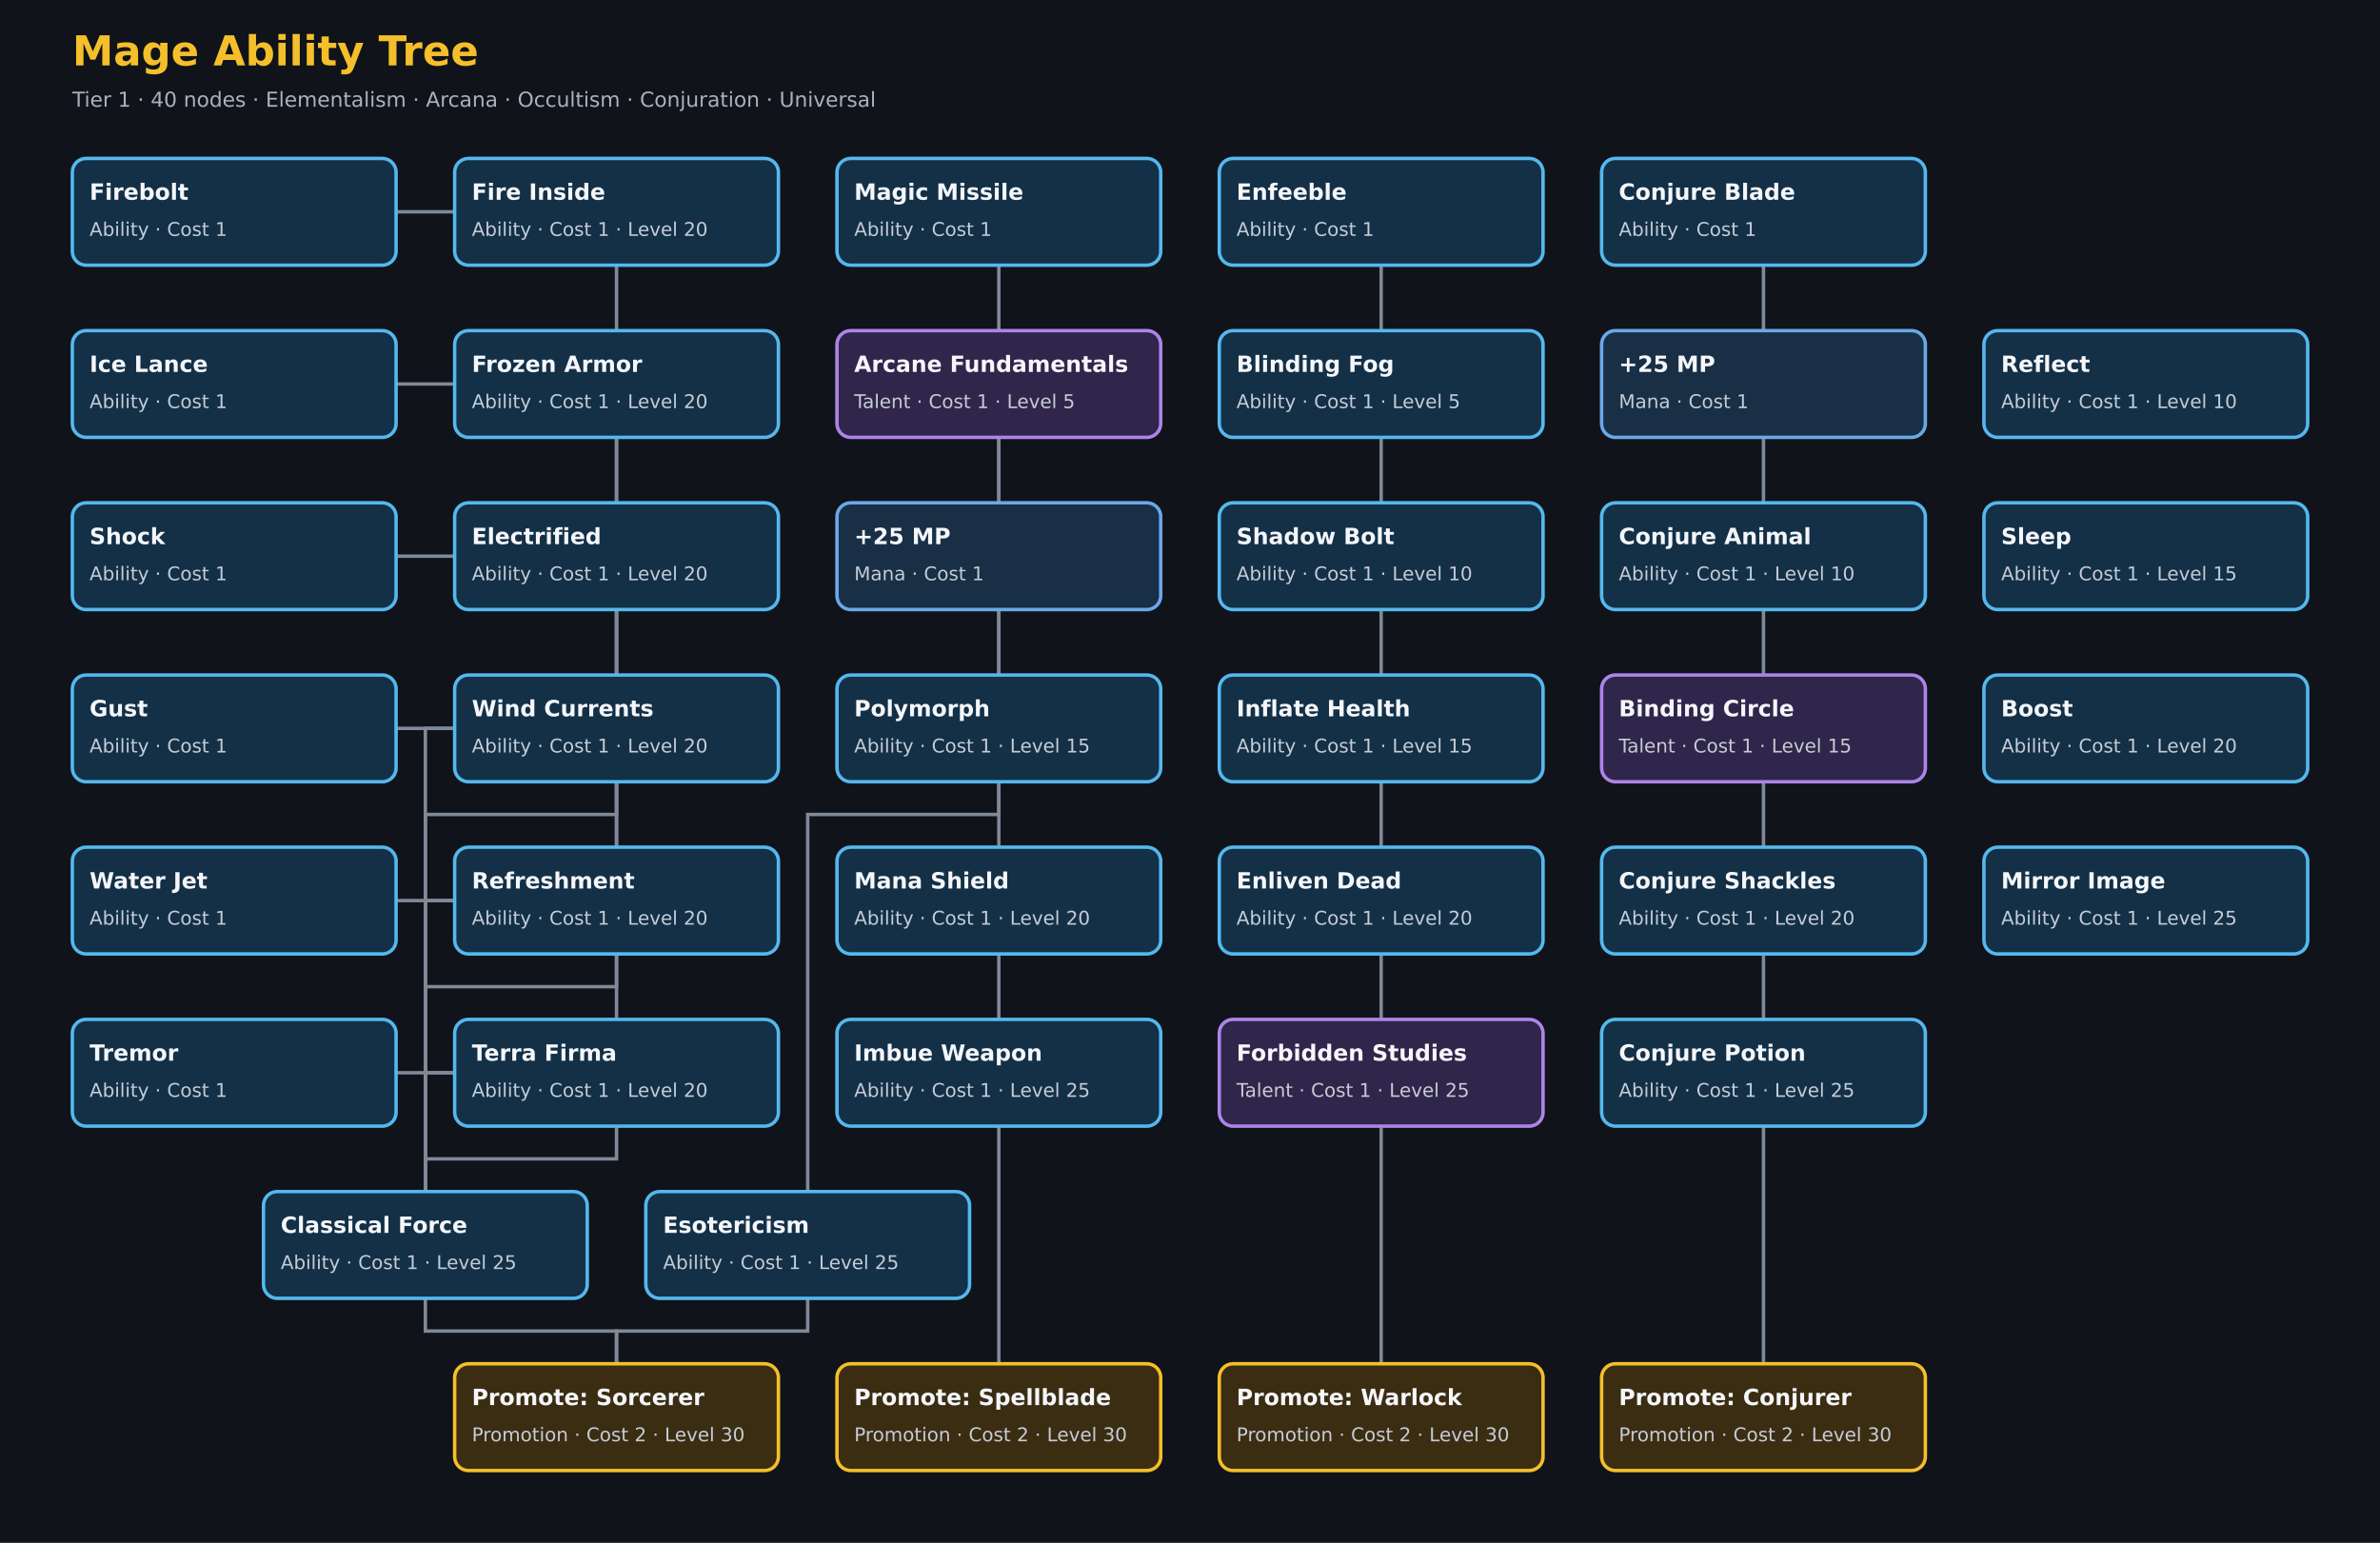
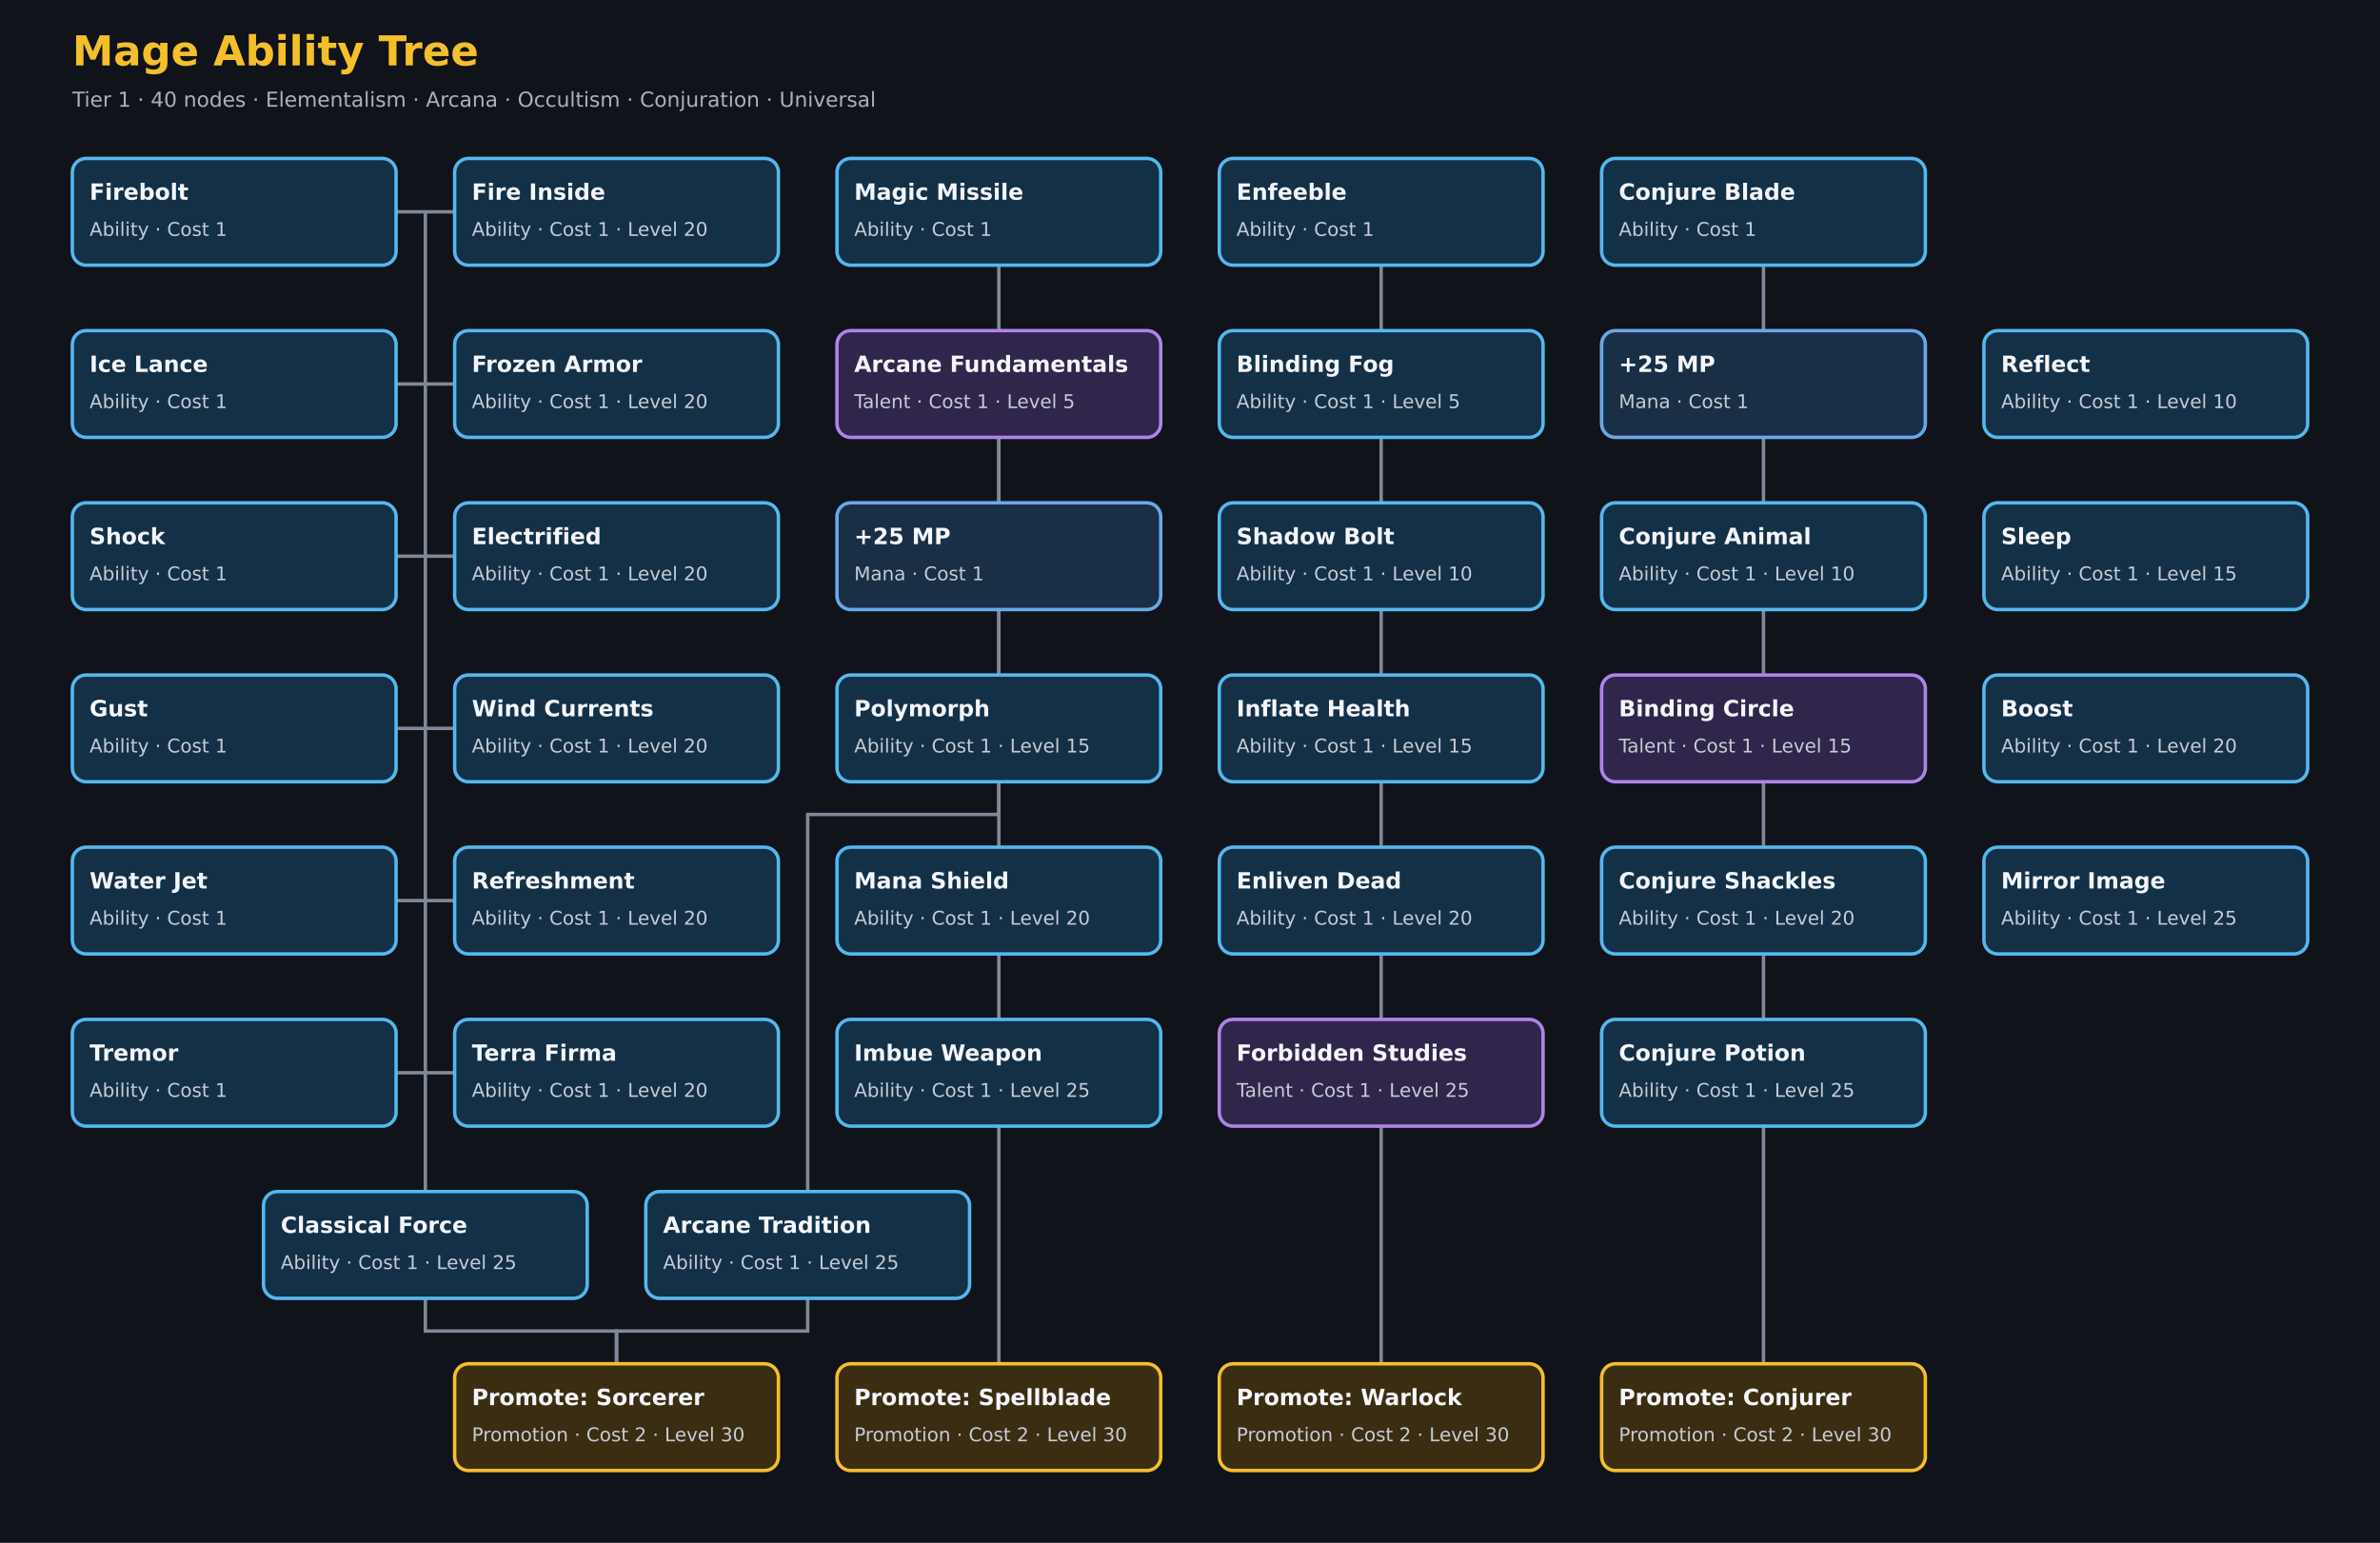
<svg xmlns="http://www.w3.org/2000/svg" width="1382" height="896" viewBox="0 0 1382 896">
  <style>
text{font-family:DejaVu Sans,Arial,sans-serif}
.title{fill:#f4bf2a;font-size:24px;font-weight:700}
.meta{fill:#aab2bf;font-size:12px}
.name{fill:#f4f6fa;font-size:13px;font-weight:700}
.detail{fill:#c5ccd6;font-size:11px}
.edge{fill:none;stroke:#7f8998;stroke-width:2}
</style>
  <rect width="1382" height="896" fill="#10131a" />
  <text class="title" x="42" y="38">Mage Ability Tree</text>
  <text class="meta" x="42" y="62">Tier 1 · 40 nodes · Elementalism · Arcana · Occultism · Conjuration · Universal</text>
  <path class="edge" d="M 136.0 123.0 V 123.0 H 358.0 V 123.0" />
  <path class="edge" d="M 136.0 223.0 V 223.0 H 358.0 V 223.0" />
  <path class="edge" d="M 136.0 323.0 V 323.0 H 358.0 V 323.0" />
  <path class="edge" d="M 136.0 423.0 V 423.0 H 358.0 V 423.0" />
  <path class="edge" d="M 136.0 523.0 V 523.0 H 358.0 V 523.0" />
  <path class="edge" d="M 136.0 623.0 V 623.0 H 358.0 V 623.0" />
  <path class="edge" d="M 580.0 123.0 V 173.0 H 580.0 V 223.0" />
  <path class="edge" d="M 580.0 223.0 V 273.0 H 580.0 V 323.0" />
  <path class="edge" d="M 580.0 323.0 V 373.0 H 580.0 V 423.0" />
  <path class="edge" d="M 580.0 423.0 V 473.0 H 580.0 V 523.0" />
  <path class="edge" d="M 580.0 523.0 V 573.0 H 580.0 V 623.0" />
  <path class="edge" d="M 802.0 123.0 V 173.0 H 802.0 V 223.0" />
  <path class="edge" d="M 802.0 223.0 V 273.0 H 802.0 V 323.0" />
  <path class="edge" d="M 802.0 323.0 V 373.0 H 802.0 V 423.0" />
  <path class="edge" d="M 802.0 423.0 V 473.0 H 802.0 V 523.0" />
  <path class="edge" d="M 802.0 523.0 V 573.0 H 802.0 V 623.0" />
  <path class="edge" d="M 1024.0 123.0 V 173.0 H 1024.0 V 223.0" />
  <path class="edge" d="M 1024.0 223.0 V 273.0 H 1024.0 V 323.0" />
  <path class="edge" d="M 1024.0 323.0 V 373.0 H 1024.0 V 423.0" />
  <path class="edge" d="M 1024.0 423.0 V 473.0 H 1024.0 V 523.0" />
  <path class="edge" d="M 1024.0 523.0 V 573.0 H 1024.0 V 623.0" />
-   <path class="edge" d="M 358.0 123.0 V 423.0 H 247.0 V 723.0" />
-   <path class="edge" d="M 358.0 223.0 V 473.0 H 247.0 V 723.0" />
-   <path class="edge" d="M 358.0 323.0 V 523.0 H 247.0 V 723.0" />
-   <path class="edge" d="M 358.0 423.0 V 573.0 H 247.0 V 723.0" />
-   <path class="edge" d="M 358.0 523.0 V 623.0 H 247.0 V 723.0" />
-   <path class="edge" d="M 358.0 623.0 V 673.0 H 247.0 V 723.0" />
  <path class="edge" d="M 580.0 223.0 V 473.0 H 469.0 V 723.0" />
-   <path class="edge" d="M 247.0 723.0 V 773.0 H 358.0 V 823.0" />
+   <path class="edge" d="M 247.0 123.0 V 773.0 H 358.0 V 823.0" />
  <path class="edge" d="M 469.0 723.0 V 773.0 H 358.0 V 823.0" />
  <path class="edge" d="M 580.0 623.0 V 723.0 H 580.0 V 823.0" />
  <path class="edge" d="M 802.0 623.0 V 723.0 H 802.0 V 823.0" />
  <path class="edge" d="M 1024.0 623.0 V 723.0 H 1024.0 V 823.0" />
  <rect x="42.0" y="92.0" width="188" height="62" rx="8" fill="#133047" stroke="#54b8ed" stroke-width="2" />
  <text class="name" x="52.0" y="116.0">Firebolt</text>
  <text class="detail" x="52.0" y="137.0">Ability · Cost 1</text>
  <rect x="42.0" y="192.0" width="188" height="62" rx="8" fill="#133047" stroke="#54b8ed" stroke-width="2" />
  <text class="name" x="52.0" y="216.0">Ice Lance</text>
  <text class="detail" x="52.0" y="237.0">Ability · Cost 1</text>
  <rect x="42.0" y="292.0" width="188" height="62" rx="8" fill="#133047" stroke="#54b8ed" stroke-width="2" />
  <text class="name" x="52.0" y="316.0">Shock</text>
  <text class="detail" x="52.0" y="337.0">Ability · Cost 1</text>
  <rect x="42.0" y="392.0" width="188" height="62" rx="8" fill="#133047" stroke="#54b8ed" stroke-width="2" />
  <text class="name" x="52.0" y="416.0">Gust</text>
  <text class="detail" x="52.0" y="437.0">Ability · Cost 1</text>
  <rect x="42.0" y="492.0" width="188" height="62" rx="8" fill="#133047" stroke="#54b8ed" stroke-width="2" />
  <text class="name" x="52.0" y="516.0">Water Jet</text>
  <text class="detail" x="52.0" y="537.0">Ability · Cost 1</text>
  <rect x="42.0" y="592.0" width="188" height="62" rx="8" fill="#133047" stroke="#54b8ed" stroke-width="2" />
  <text class="name" x="52.0" y="616.0">Tremor</text>
  <text class="detail" x="52.0" y="637.0">Ability · Cost 1</text>
  <rect x="264.0" y="92.0" width="188" height="62" rx="8" fill="#133047" stroke="#54b8ed" stroke-width="2" />
  <text class="name" x="274.0" y="116.0">Fire Inside</text>
  <text class="detail" x="274.0" y="137.0">Ability · Cost 1 · Level 20</text>
  <rect x="264.0" y="192.0" width="188" height="62" rx="8" fill="#133047" stroke="#54b8ed" stroke-width="2" />
  <text class="name" x="274.0" y="216.0">Frozen Armor</text>
  <text class="detail" x="274.0" y="237.0">Ability · Cost 1 · Level 20</text>
  <rect x="264.0" y="292.0" width="188" height="62" rx="8" fill="#133047" stroke="#54b8ed" stroke-width="2" />
  <text class="name" x="274.0" y="316.0">Electrified</text>
  <text class="detail" x="274.0" y="337.0">Ability · Cost 1 · Level 20</text>
  <rect x="264.0" y="392.0" width="188" height="62" rx="8" fill="#133047" stroke="#54b8ed" stroke-width="2" />
  <text class="name" x="274.0" y="416.0">Wind Currents</text>
  <text class="detail" x="274.0" y="437.0">Ability · Cost 1 · Level 20</text>
  <rect x="264.0" y="492.0" width="188" height="62" rx="8" fill="#133047" stroke="#54b8ed" stroke-width="2" />
  <text class="name" x="274.0" y="516.0">Refreshment</text>
  <text class="detail" x="274.0" y="537.0">Ability · Cost 1 · Level 20</text>
  <rect x="264.0" y="592.0" width="188" height="62" rx="8" fill="#133047" stroke="#54b8ed" stroke-width="2" />
  <text class="name" x="274.0" y="616.0">Terra Firma</text>
  <text class="detail" x="274.0" y="637.0">Ability · Cost 1 · Level 20</text>
  <rect x="486.0" y="92.0" width="188" height="62" rx="8" fill="#133047" stroke="#54b8ed" stroke-width="2" />
  <text class="name" x="496.0" y="116.0">Magic Missile</text>
  <text class="detail" x="496.0" y="137.0">Ability · Cost 1</text>
  <rect x="486.0" y="192.0" width="188" height="62" rx="8" fill="#30254a" stroke="#ae84e8" stroke-width="2" />
  <text class="name" x="496.0" y="216.0">Arcane Fundamentals</text>
  <text class="detail" x="496.0" y="237.0">Talent · Cost 1 · Level 5</text>
  <rect x="486.0" y="292.0" width="188" height="62" rx="8" fill="#182f45" stroke="#6aa8e8" stroke-width="2" />
  <text class="name" x="496.0" y="316.0">+25 MP</text>
  <text class="detail" x="496.0" y="337.0">Mana · Cost 1</text>
  <rect x="486.0" y="392.0" width="188" height="62" rx="8" fill="#133047" stroke="#54b8ed" stroke-width="2" />
  <text class="name" x="496.0" y="416.0">Polymorph</text>
  <text class="detail" x="496.0" y="437.0">Ability · Cost 1 · Level 15</text>
  <rect x="486.0" y="492.0" width="188" height="62" rx="8" fill="#133047" stroke="#54b8ed" stroke-width="2" />
  <text class="name" x="496.0" y="516.0">Mana Shield</text>
  <text class="detail" x="496.0" y="537.0">Ability · Cost 1 · Level 20</text>
  <rect x="486.0" y="592.0" width="188" height="62" rx="8" fill="#133047" stroke="#54b8ed" stroke-width="2" />
  <text class="name" x="496.0" y="616.0">Imbue Weapon</text>
  <text class="detail" x="496.0" y="637.0">Ability · Cost 1 · Level 25</text>
  <rect x="708.0" y="92.0" width="188" height="62" rx="8" fill="#133047" stroke="#54b8ed" stroke-width="2" />
  <text class="name" x="718.0" y="116.0">Enfeeble</text>
  <text class="detail" x="718.0" y="137.0">Ability · Cost 1</text>
  <rect x="708.0" y="192.0" width="188" height="62" rx="8" fill="#133047" stroke="#54b8ed" stroke-width="2" />
  <text class="name" x="718.0" y="216.0">Blinding Fog</text>
  <text class="detail" x="718.0" y="237.0">Ability · Cost 1 · Level 5</text>
  <rect x="708.0" y="292.0" width="188" height="62" rx="8" fill="#133047" stroke="#54b8ed" stroke-width="2" />
  <text class="name" x="718.0" y="316.0">Shadow Bolt</text>
  <text class="detail" x="718.0" y="337.0">Ability · Cost 1 · Level 10</text>
  <rect x="708.0" y="392.0" width="188" height="62" rx="8" fill="#133047" stroke="#54b8ed" stroke-width="2" />
  <text class="name" x="718.0" y="416.0">Inflate Health</text>
  <text class="detail" x="718.0" y="437.0">Ability · Cost 1 · Level 15</text>
  <rect x="708.0" y="492.0" width="188" height="62" rx="8" fill="#133047" stroke="#54b8ed" stroke-width="2" />
  <text class="name" x="718.0" y="516.0">Enliven Dead</text>
  <text class="detail" x="718.0" y="537.0">Ability · Cost 1 · Level 20</text>
  <rect x="708.0" y="592.0" width="188" height="62" rx="8" fill="#30254a" stroke="#ae84e8" stroke-width="2" />
  <text class="name" x="718.0" y="616.0">Forbidden Studies</text>
  <text class="detail" x="718.0" y="637.0">Talent · Cost 1 · Level 25</text>
  <rect x="930.0" y="92.0" width="188" height="62" rx="8" fill="#133047" stroke="#54b8ed" stroke-width="2" />
  <text class="name" x="940.0" y="116.0">Conjure Blade</text>
  <text class="detail" x="940.0" y="137.0">Ability · Cost 1</text>
  <rect x="930.0" y="192.0" width="188" height="62" rx="8" fill="#182f45" stroke="#6aa8e8" stroke-width="2" />
  <text class="name" x="940.0" y="216.0">+25 MP</text>
  <text class="detail" x="940.0" y="237.0">Mana · Cost 1</text>
  <rect x="930.0" y="292.0" width="188" height="62" rx="8" fill="#133047" stroke="#54b8ed" stroke-width="2" />
  <text class="name" x="940.0" y="316.0">Conjure Animal</text>
  <text class="detail" x="940.0" y="337.0">Ability · Cost 1 · Level 10</text>
  <rect x="930.0" y="392.0" width="188" height="62" rx="8" fill="#30254a" stroke="#ae84e8" stroke-width="2" />
  <text class="name" x="940.0" y="416.0">Binding Circle</text>
  <text class="detail" x="940.0" y="437.0">Talent · Cost 1 · Level 15</text>
  <rect x="930.0" y="492.0" width="188" height="62" rx="8" fill="#133047" stroke="#54b8ed" stroke-width="2" />
  <text class="name" x="940.0" y="516.0">Conjure Shackles</text>
  <text class="detail" x="940.0" y="537.0">Ability · Cost 1 · Level 20</text>
  <rect x="930.0" y="592.0" width="188" height="62" rx="8" fill="#133047" stroke="#54b8ed" stroke-width="2" />
  <text class="name" x="940.0" y="616.0">Conjure Potion</text>
  <text class="detail" x="940.0" y="637.0">Ability · Cost 1 · Level 25</text>
  <rect x="1152.0" y="192.0" width="188" height="62" rx="8" fill="#133047" stroke="#54b8ed" stroke-width="2" />
  <text class="name" x="1162.0" y="216.0">Reflect</text>
  <text class="detail" x="1162.0" y="237.0">Ability · Cost 1 · Level 10</text>
  <rect x="1152.0" y="292.0" width="188" height="62" rx="8" fill="#133047" stroke="#54b8ed" stroke-width="2" />
  <text class="name" x="1162.0" y="316.0">Sleep</text>
  <text class="detail" x="1162.0" y="337.0">Ability · Cost 1 · Level 15</text>
  <rect x="1152.0" y="392.0" width="188" height="62" rx="8" fill="#133047" stroke="#54b8ed" stroke-width="2" />
  <text class="name" x="1162.0" y="416.0">Boost</text>
  <text class="detail" x="1162.0" y="437.0">Ability · Cost 1 · Level 20</text>
  <rect x="1152.0" y="492.0" width="188" height="62" rx="8" fill="#133047" stroke="#54b8ed" stroke-width="2" />
  <text class="name" x="1162.0" y="516.0">Mirror Image</text>
  <text class="detail" x="1162.0" y="537.0">Ability · Cost 1 · Level 25</text>
  <rect x="153.0" y="692.0" width="188" height="62" rx="8" fill="#133047" stroke="#54b8ed" stroke-width="2" />
  <text class="name" x="163.0" y="716.0">Classical Force</text>
  <text class="detail" x="163.0" y="737.0">Ability · Cost 1 · Level 25</text>
  <rect x="375.0" y="692.0" width="188" height="62" rx="8" fill="#133047" stroke="#54b8ed" stroke-width="2" />
-   <text class="name" x="385.0" y="716.0">Esotericism</text>
+   <text class="name" x="385.0" y="716.0">Arcane Tradition</text>
  <text class="detail" x="385.0" y="737.0">Ability · Cost 1 · Level 25</text>
  <rect x="264.0" y="792.0" width="188" height="62" rx="8" fill="#3b2d12" stroke="#f4bf2a" stroke-width="2" />
  <text class="name" x="274.0" y="816.0">Promote: Sorcerer</text>
  <text class="detail" x="274.0" y="837.0">Promotion · Cost 2 · Level 30</text>
  <rect x="486.0" y="792.0" width="188" height="62" rx="8" fill="#3b2d12" stroke="#f4bf2a" stroke-width="2" />
  <text class="name" x="496.0" y="816.0">Promote: Spellblade</text>
  <text class="detail" x="496.0" y="837.0">Promotion · Cost 2 · Level 30</text>
  <rect x="708.0" y="792.0" width="188" height="62" rx="8" fill="#3b2d12" stroke="#f4bf2a" stroke-width="2" />
  <text class="name" x="718.0" y="816.0">Promote: Warlock</text>
  <text class="detail" x="718.0" y="837.0">Promotion · Cost 2 · Level 30</text>
  <rect x="930.0" y="792.0" width="188" height="62" rx="8" fill="#3b2d12" stroke="#f4bf2a" stroke-width="2" />
  <text class="name" x="940.0" y="816.0">Promote: Conjurer</text>
  <text class="detail" x="940.0" y="837.0">Promotion · Cost 2 · Level 30</text>
</svg>
